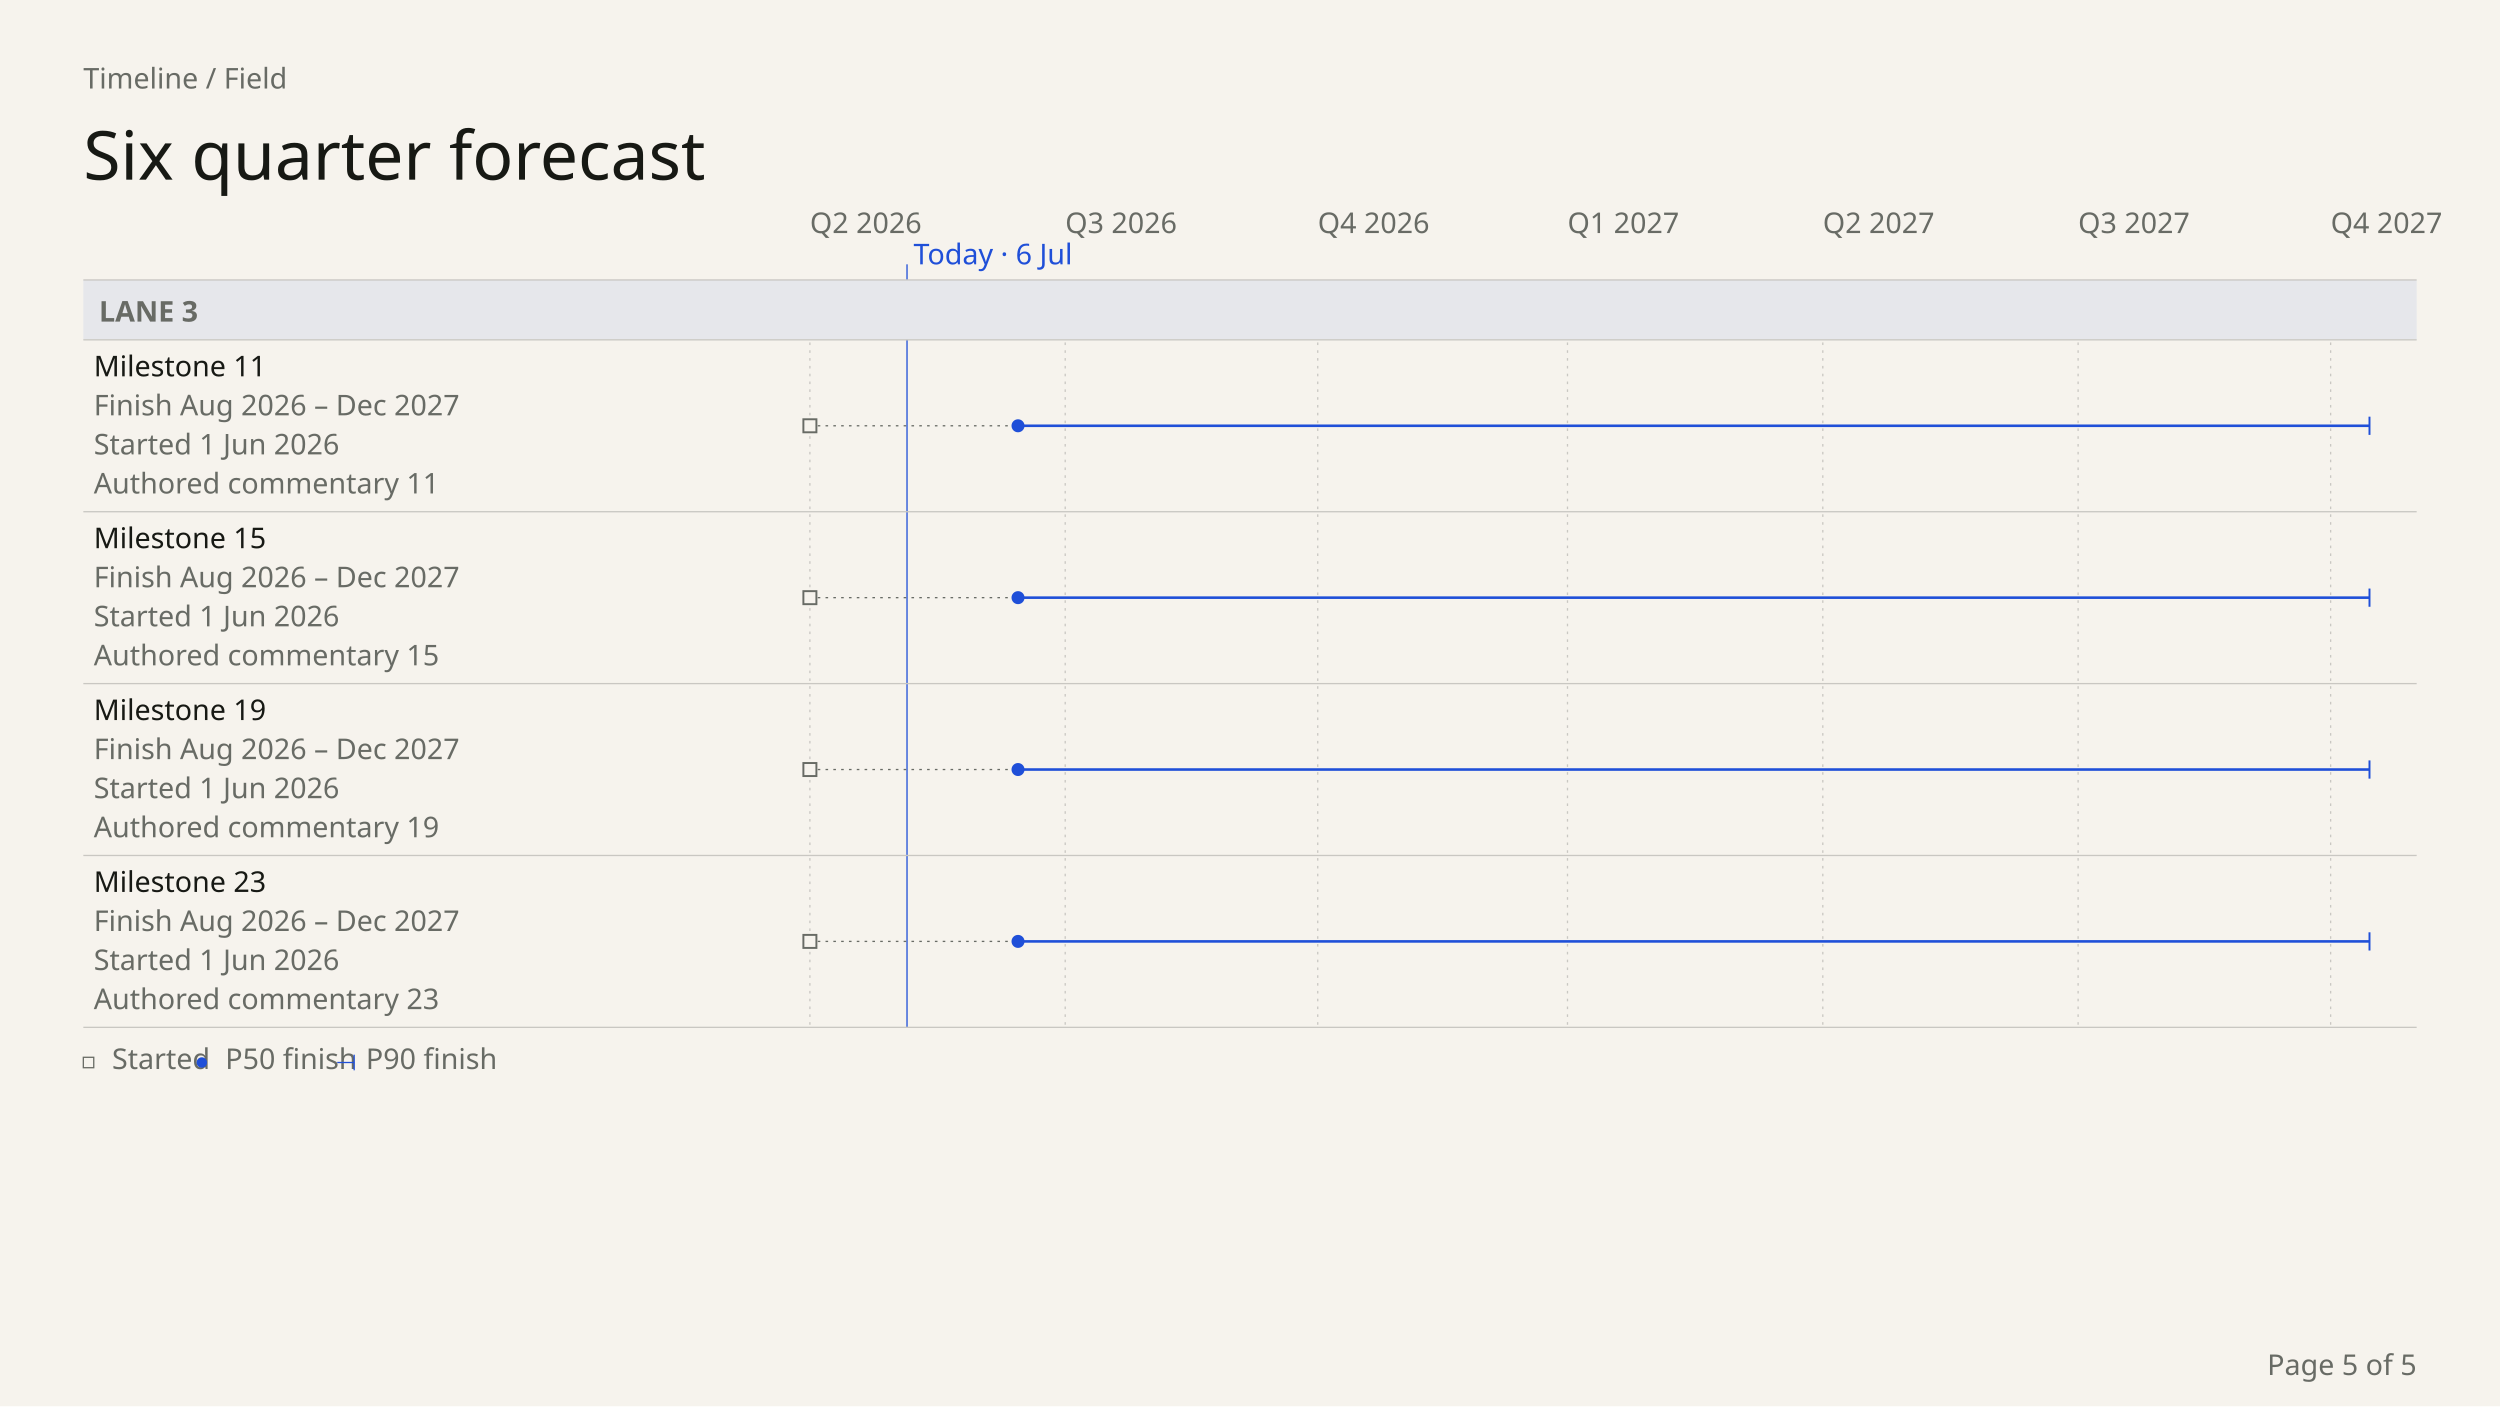
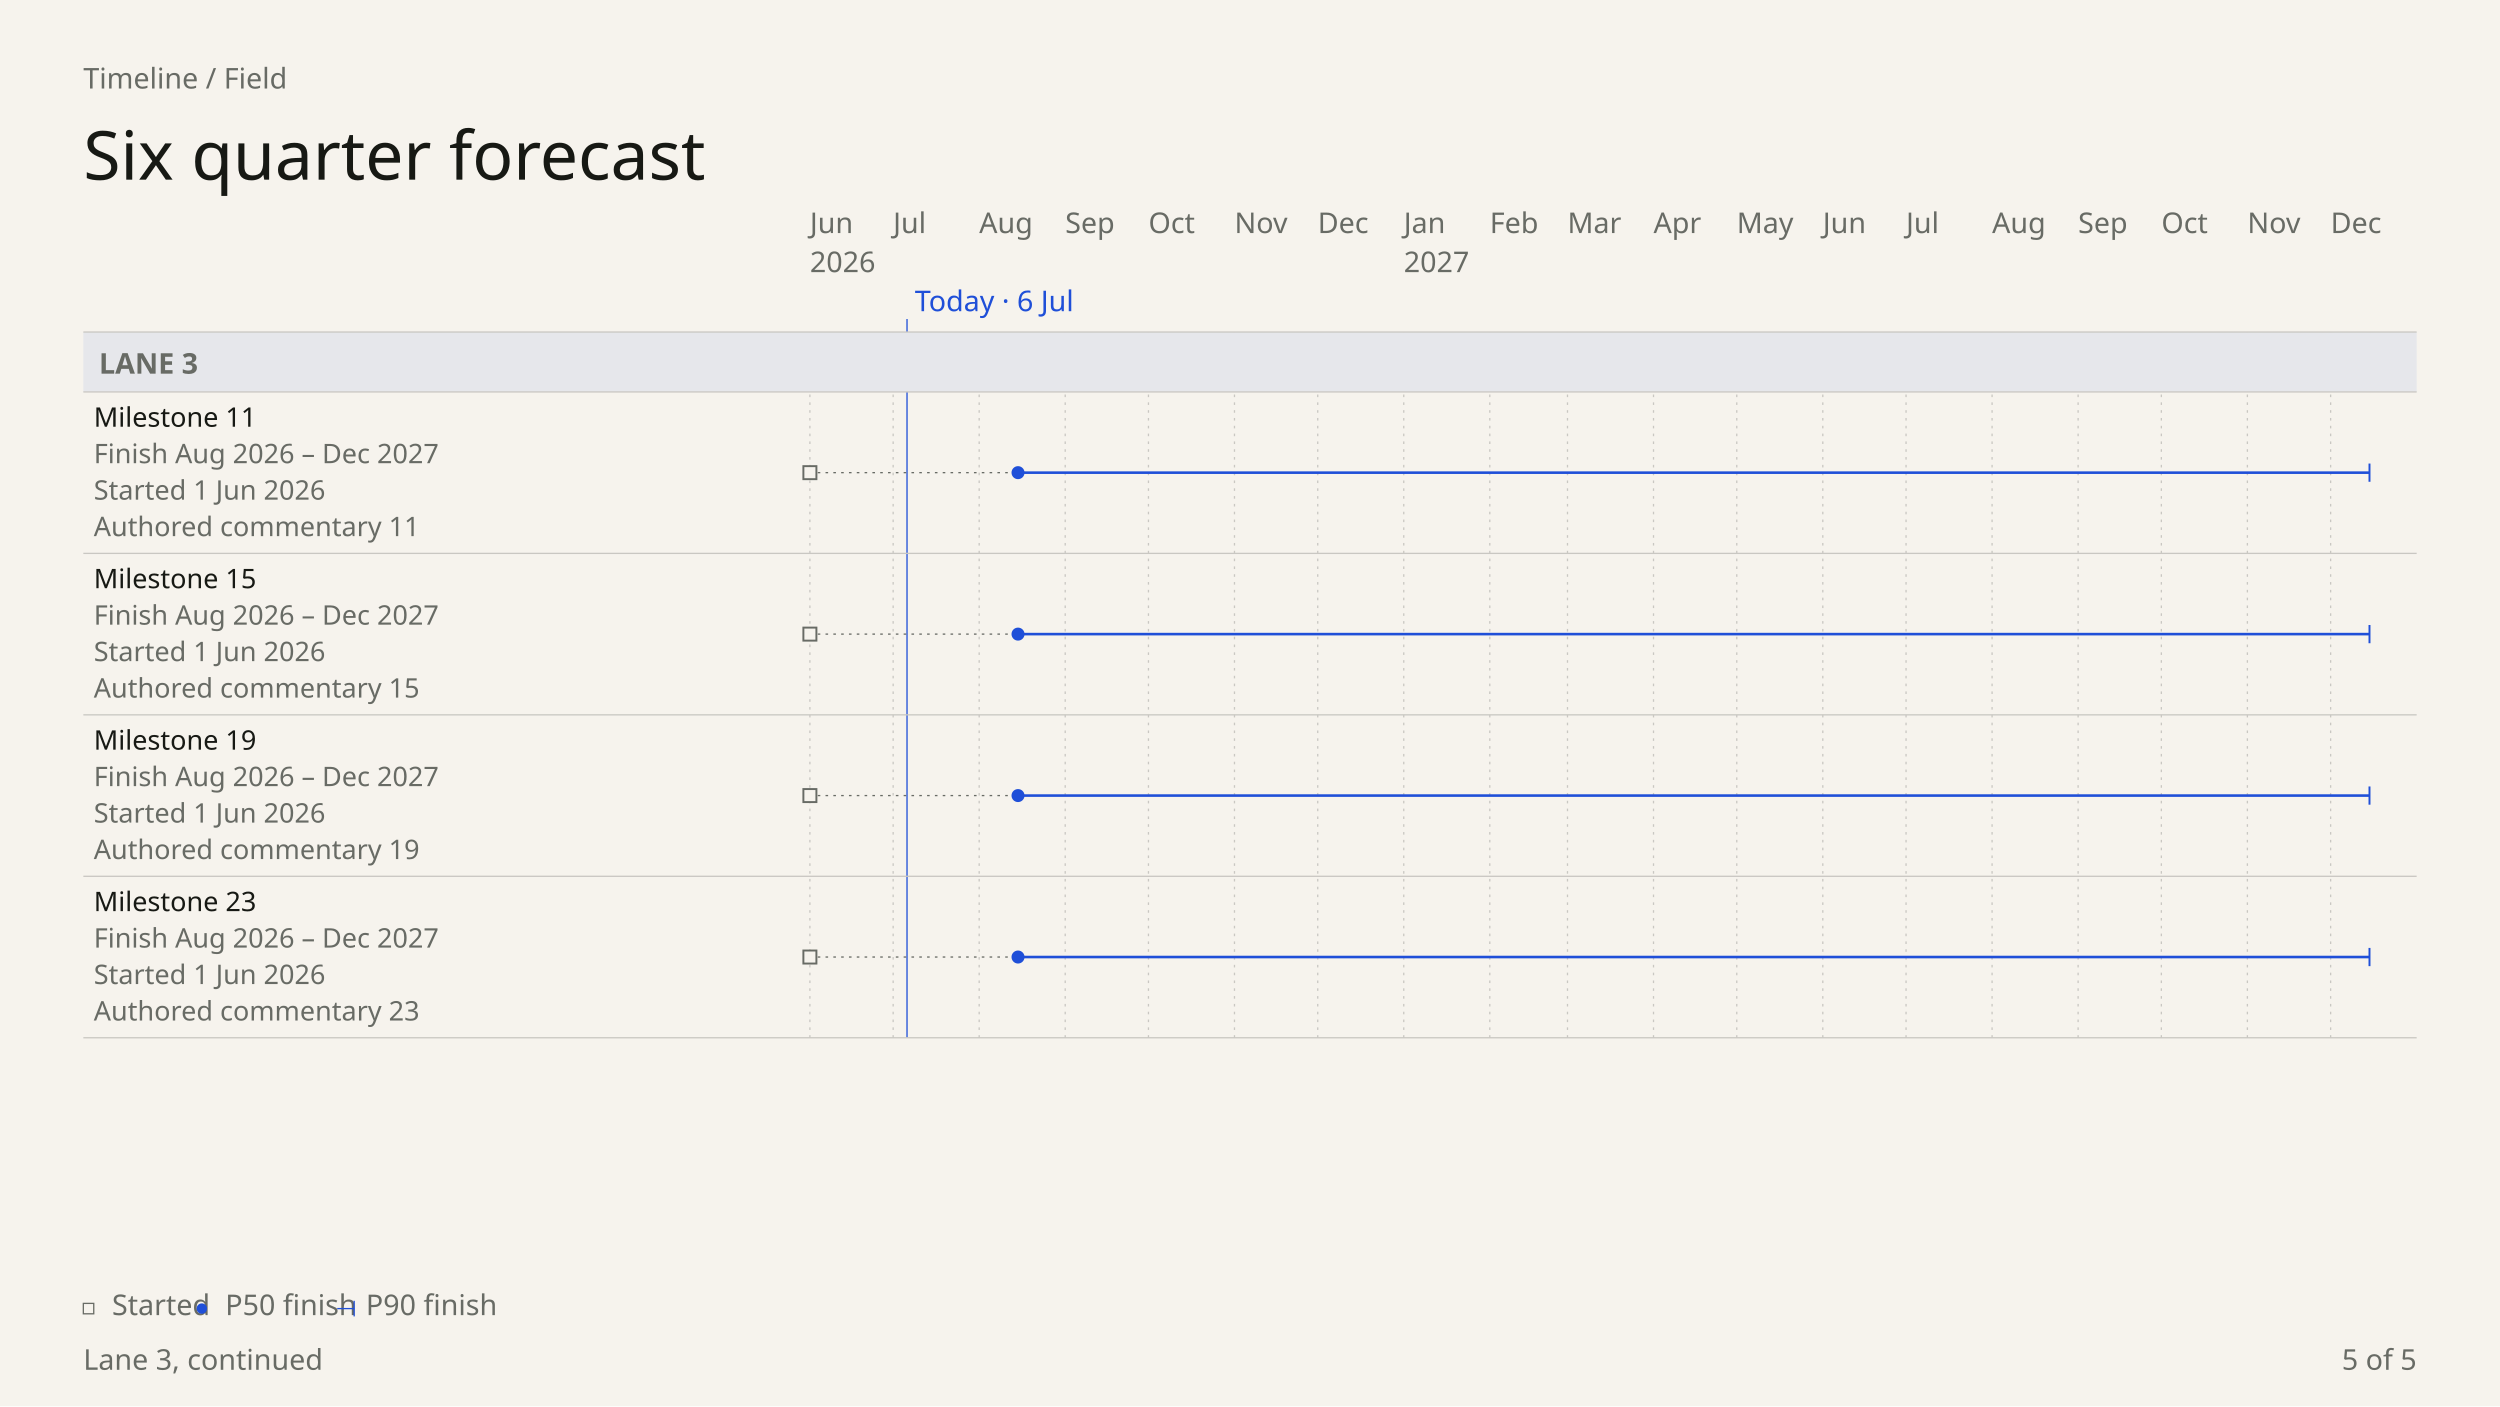
- <svg xmlns="http://www.w3.org/2000/svg" data-field="timeline" data-direction="field" data-intent="presentation" data-field-palette="ocean" data-font="Chapter" data-font-floor="22" data-min-readable-scale="1" data-copy-field="complete" data-domain-lo="20605" data-domain-hi="21184" width="1920" height="1080" viewBox="0 0 1920 1080" font-family="DM Sans">
+ <svg xmlns="http://www.w3.org/2000/svg" data-field="timeline" data-direction="field" data-body-top="255" data-body-bottom="976" data-content-bottom="797" data-scale="0.94" data-intent="presentation" data-field-palette="ocean" data-font="Chapter" data-font-floor="22" data-min-readable-scale="1" data-copy-field="complete" data-domain-lo="20605" data-domain-hi="21184" width="1920" height="1080" viewBox="0 0 1920 1080" font-family="DM Sans">
  <rect x="0" y="0" width="1920" height="1080" fill="#F6F3ED" />
  <text x="64" y="68" font-size="22" fill="#686B65">Timeline / Field</text>
  <text x="64" y="138" font-size="52" fill="#171914" font-family="Instrument Serif" font-weight="400">Six quarter forecast</text>
-   <text x="622" y="179" font-size="22" fill="#686B65">Q2 2026</text>
-   <line stroke-dasharray="2 4" x1="622" y1="215" x2="622" y2="789" stroke="#c9c7c2" stroke-width="1" />
-   <text x="818.08" y="179" font-size="22" fill="#686B65">Q3 2026</text>
-   <line stroke-dasharray="2 4" x1="818.08" y1="215" x2="818.08" y2="789" stroke="#c9c7c2" stroke-width="1" />
-   <text x="1012.02" y="179" font-size="22" fill="#686B65">Q4 2026</text>
-   <line stroke-dasharray="2 4" x1="1012.02" y1="215" x2="1012.02" y2="789" stroke="#c9c7c2" stroke-width="1" />
-   <text x="1203.83" y="179" font-size="22" fill="#686B65">Q1 2027</text>
-   <line stroke-dasharray="2 4" x1="1203.83" y1="215" x2="1203.83" y2="789" stroke="#c9c7c2" stroke-width="1" />
-   <text x="1399.91" y="179" font-size="22" fill="#686B65">Q2 2027</text>
-   <line stroke-dasharray="2 4" x1="1399.91" y1="215" x2="1399.91" y2="789" stroke="#c9c7c2" stroke-width="1" />
-   <text x="1595.99" y="179" font-size="22" fill="#686B65">Q3 2027</text>
-   <line stroke-dasharray="2 4" x1="1595.99" y1="215" x2="1595.99" y2="789" stroke="#c9c7c2" stroke-width="1" />
-   <text x="1789.93" y="179" font-size="22" fill="#686B65">Q4 2027</text>
-   <line stroke-dasharray="2 4" x1="1789.93" y1="215" x2="1789.93" y2="789" stroke="#c9c7c2" stroke-width="1" />
-   <line data-today="" x1="696.59" y1="203" x2="696.59" y2="789" stroke="#1F4FD8" stroke-width="1" />
-   <text x="701.59" y="203" font-size="22" fill="#1F4FD8">Today · 6 Jul</text>
-   <rect data-lane="Lane 3" x="64" y="215" width="1792" height="46" fill="#e6e7eb" />
-   <line x1="64" y1="215" x2="1856" y2="215" stroke="#c9c7c2" stroke-width="1" />
-   <line x1="64" y1="261" x2="1856" y2="261" stroke="#c9c7c2" stroke-width="1" />
-   <text x="76" y="247" font-size="22" fill="#686B65" font-family="DM Sans" font-weight="600">LANE 3</text>
-   <g data-field-item="lane 3|milestone 11" data-field-timing="forecast" data-field-state="forecast" data-field-p50-day="2026-08-15" data-field-p90-day="2027-12-15" data-field-started-day="2026-06-01" data-source-line="13">
-     <rect stroke="none" x="64" y="261" width="1792" height="132" fill="transparent" />
-     <text x="72" y="289" font-size="22" fill="#171914" font-family="DM Sans" font-weight="500" pointer-events="none">Milestone 11</text>
-     <text x="72" y="319" font-size="22" fill="#686B65" font-family="DM Sans" font-weight="400" pointer-events="none">Finish Aug 2026 – Dec 2027</text>
-     <text x="72" y="349" font-size="22" fill="#686B65" font-family="DM Sans" font-weight="400" pointer-events="none">Started 1 Jun 2026</text>
-     <text x="72" y="379" font-size="22" fill="#686B65" font-family="DM Sans" font-weight="400" pointer-events="none" data-field-note="" aria-label="Note: Authored commentary 11">Authored commentary 11</text>
+   <text x="622" y="179" font-size="22" fill="#686B65" data-axis="tick">Jun</text>
+   <text x="622" y="209" font-size="22" fill="#686B65" data-axis="year">2026</text>
+   <line stroke-dasharray="2 4" x1="622" y1="255" x2="622" y2="797" stroke="#c9c7c2" stroke-width="1" />
+   <text x="685.94" y="179" font-size="22" fill="#686B65" data-axis="tick">Jul</text>
+   <line stroke-dasharray="2 4" x1="685.94" y1="255" x2="685.94" y2="797" stroke="#c9c7c2" stroke-width="1" />
+   <text x="752.01" y="179" font-size="22" fill="#686B65" data-axis="tick">Aug</text>
+   <line stroke-dasharray="2 4" x1="752.01" y1="255" x2="752.01" y2="797" stroke="#c9c7c2" stroke-width="1" />
+   <text x="818.08" y="179" font-size="22" fill="#686B65" data-axis="tick">Sep</text>
+   <line stroke-dasharray="2 4" x1="818.08" y1="255" x2="818.08" y2="797" stroke="#c9c7c2" stroke-width="1" />
+   <text x="882.01" y="179" font-size="22" fill="#686B65" data-axis="tick">Oct</text>
+   <line stroke-dasharray="2 4" x1="882.01" y1="255" x2="882.01" y2="797" stroke="#c9c7c2" stroke-width="1" />
+   <text x="948.08" y="179" font-size="22" fill="#686B65" data-axis="tick">Nov</text>
+   <line stroke-dasharray="2 4" x1="948.08" y1="255" x2="948.08" y2="797" stroke="#c9c7c2" stroke-width="1" />
+   <text x="1012.02" y="179" font-size="22" fill="#686B65" data-axis="tick">Dec</text>
+   <line stroke-dasharray="2 4" x1="1012.02" y1="255" x2="1012.02" y2="797" stroke="#c9c7c2" stroke-width="1" />
+   <text x="1078.09" y="179" font-size="22" fill="#686B65" data-axis="tick">Jan</text>
+   <text x="1078.09" y="209" font-size="22" fill="#686B65" data-axis="year">2027</text>
+   <line stroke-dasharray="2 4" x1="1078.09" y1="255" x2="1078.09" y2="797" stroke="#c9c7c2" stroke-width="1" />
+   <text x="1144.16" y="179" font-size="22" fill="#686B65" data-axis="tick">Feb</text>
+   <line stroke-dasharray="2 4" x1="1144.16" y1="255" x2="1144.16" y2="797" stroke="#c9c7c2" stroke-width="1" />
+   <text x="1203.83" y="179" font-size="22" fill="#686B65" data-axis="tick">Mar</text>
+   <line stroke-dasharray="2 4" x1="1203.83" y1="255" x2="1203.83" y2="797" stroke="#c9c7c2" stroke-width="1" />
+   <text x="1269.9" y="179" font-size="22" fill="#686B65" data-axis="tick">Apr</text>
+   <line stroke-dasharray="2 4" x1="1269.9" y1="255" x2="1269.9" y2="797" stroke="#c9c7c2" stroke-width="1" />
+   <text x="1333.84" y="179" font-size="22" fill="#686B65" data-axis="tick">May</text>
+   <line stroke-dasharray="2 4" x1="1333.84" y1="255" x2="1333.84" y2="797" stroke="#c9c7c2" stroke-width="1" />
+   <text x="1399.91" y="179" font-size="22" fill="#686B65" data-axis="tick">Jun</text>
+   <line stroke-dasharray="2 4" x1="1399.91" y1="255" x2="1399.91" y2="797" stroke="#c9c7c2" stroke-width="1" />
+   <text x="1463.85" y="179" font-size="22" fill="#686B65" data-axis="tick">Jul</text>
+   <line stroke-dasharray="2 4" x1="1463.85" y1="255" x2="1463.85" y2="797" stroke="#c9c7c2" stroke-width="1" />
+   <text x="1529.92" y="179" font-size="22" fill="#686B65" data-axis="tick">Aug</text>
+   <line stroke-dasharray="2 4" x1="1529.92" y1="255" x2="1529.92" y2="797" stroke="#c9c7c2" stroke-width="1" />
+   <text x="1595.99" y="179" font-size="22" fill="#686B65" data-axis="tick">Sep</text>
+   <line stroke-dasharray="2 4" x1="1595.99" y1="255" x2="1595.99" y2="797" stroke="#c9c7c2" stroke-width="1" />
+   <text x="1659.92" y="179" font-size="22" fill="#686B65" data-axis="tick">Oct</text>
+   <line stroke-dasharray="2 4" x1="1659.92" y1="255" x2="1659.92" y2="797" stroke="#c9c7c2" stroke-width="1" />
+   <text x="1725.99" y="179" font-size="22" fill="#686B65" data-axis="tick">Nov</text>
+   <line stroke-dasharray="2 4" x1="1725.99" y1="255" x2="1725.99" y2="797" stroke="#c9c7c2" stroke-width="1" />
+   <text x="1789.93" y="179" font-size="22" fill="#686B65" data-axis="tick">Dec</text>
+   <line stroke-dasharray="2 4" x1="1789.93" y1="255" x2="1789.93" y2="797" stroke="#c9c7c2" stroke-width="1" />
+   <line data-today="" x1="696.59" y1="245" x2="696.59" y2="797" stroke="#1F4FD8" stroke-width="1" />
+   <text x="702.59" y="239" font-size="22" fill="#1F4FD8" data-axis="today">Today · 6 Jul</text>
+   <rect data-lane="Lane 3" x="64" y="255" width="1792" height="46" fill="#e6e7eb" />
+   <line x1="64" y1="255" x2="1856" y2="255" stroke="#c9c7c2" stroke-width="1" />
+   <line x1="64" y1="301" x2="1856" y2="301" stroke="#c9c7c2" stroke-width="1" />
+   <text x="76" y="287" font-size="22" fill="#686B65" font-family="DM Sans" font-weight="600">LANE 3</text>
+   <g data-field-item="lane 3|milestone 11" data-field-timing="forecast" data-field-state="forecast" data-field-p50-day="2026-08-15" data-field-p90-day="2027-12-15" data-field-started-day="2026-06-01" data-source-line="13" data-source-index="20">
+     <rect stroke="none" x="64" y="301" width="1792" height="124" fill="transparent" />
+     <text x="72" y="327.75" font-size="20.75" fill="#171914" font-family="DM Sans" font-weight="500" pointer-events="none">Milestone 11</text>
+     <text x="72" y="355.75" font-size="20.75" fill="#686B65" font-family="DM Sans" font-weight="400" pointer-events="none">Finish Aug 2026 – Dec 2027</text>
+     <text x="72" y="383.75" font-size="20.75" fill="#686B65" font-family="DM Sans" font-weight="400" pointer-events="none">Started 1 Jun 2026</text>
+     <text x="72" y="411.75" font-size="20.75" fill="#686B65" font-family="DM Sans" font-weight="400" pointer-events="none" data-field-note="" aria-label="Note: Authored commentary 11">Authored commentary 11</text>
    <g pointer-events="none">
-       <line data-ms="start-span" stroke-dasharray="2 4" x1="622" y1="327" x2="781.84" y2="327" stroke="#686B65" stroke-width="1" />
-       <rect stroke="#686B65" stroke-width="1.5" data-ms="started" aria-label="Started 1 Jun 2026" x="617" y="322" width="10" height="10" fill="#F6F3ED" />
-       <line data-ms="whisker" stroke-width="2" width="1037.92" x1="781.84" y1="327" x2="1819.77" y2="327" stroke="#1F4FD8" />
-       <line data-ms="p90" stroke-width="1.5" x1="1819.77" y1="320" x2="1819.77" y2="334" stroke="#1F4FD8" />
-       <circle data-ms="p50" data-mskey="lane 3|milestone 11" cx="781.84" cy="327" r="5" fill="#1F4FD8" />
+       <line data-ms="start-span" stroke-dasharray="2 4" x1="622" y1="363" x2="781.84" y2="363" stroke="#686B65" stroke-width="1" />
+       <rect stroke="#686B65" stroke-width="1.5" data-ms="started" aria-label="Started 1 Jun 2026" x="617" y="358" width="10" height="10" fill="#F6F3ED" />
+       <line data-ms="whisker" stroke-width="2" width="1037.92" x1="781.84" y1="363" x2="1819.77" y2="363" stroke="#1F4FD8" />
+       <line data-ms="p90" stroke-width="1.5" x1="1819.77" y1="356" x2="1819.77" y2="370" stroke="#1F4FD8" />
+       <circle data-ms="p50" data-mskey="lane 3|milestone 11" cx="781.84" cy="363" r="5" fill="#1F4FD8" />
    </g>
-     <line x1="64" y1="393" x2="1856" y2="393" stroke="#c9c7c2" stroke-width="1" />
+     <line x1="64" y1="425" x2="1856" y2="425" stroke="#c9c7c2" stroke-width="1" />
  </g>
-   <g data-field-item="lane 3|milestone 15" data-field-timing="forecast" data-field-state="forecast" data-field-p50-day="2026-08-15" data-field-p90-day="2027-12-15" data-field-started-day="2026-06-01" data-source-line="17">
-     <rect stroke="none" x="64" y="393" width="1792" height="132" fill="transparent" />
-     <text x="72" y="421" font-size="22" fill="#171914" font-family="DM Sans" font-weight="500" pointer-events="none">Milestone 15</text>
-     <text x="72" y="451" font-size="22" fill="#686B65" font-family="DM Sans" font-weight="400" pointer-events="none">Finish Aug 2026 – Dec 2027</text>
-     <text x="72" y="481" font-size="22" fill="#686B65" font-family="DM Sans" font-weight="400" pointer-events="none">Started 1 Jun 2026</text>
-     <text x="72" y="511" font-size="22" fill="#686B65" font-family="DM Sans" font-weight="400" pointer-events="none" data-field-note="" aria-label="Note: Authored commentary 15">Authored commentary 15</text>
+   <g data-field-item="lane 3|milestone 15" data-field-timing="forecast" data-field-state="forecast" data-field-p50-day="2026-08-15" data-field-p90-day="2027-12-15" data-field-started-day="2026-06-01" data-source-line="17" data-source-index="21">
+     <rect stroke="none" x="64" y="425" width="1792" height="124" fill="transparent" />
+     <text x="72" y="451.75" font-size="20.75" fill="#171914" font-family="DM Sans" font-weight="500" pointer-events="none">Milestone 15</text>
+     <text x="72" y="479.75" font-size="20.75" fill="#686B65" font-family="DM Sans" font-weight="400" pointer-events="none">Finish Aug 2026 – Dec 2027</text>
+     <text x="72" y="507.75" font-size="20.75" fill="#686B65" font-family="DM Sans" font-weight="400" pointer-events="none">Started 1 Jun 2026</text>
+     <text x="72" y="535.75" font-size="20.75" fill="#686B65" font-family="DM Sans" font-weight="400" pointer-events="none" data-field-note="" aria-label="Note: Authored commentary 15">Authored commentary 15</text>
    <g pointer-events="none">
-       <line data-ms="start-span" stroke-dasharray="2 4" x1="622" y1="459" x2="781.84" y2="459" stroke="#686B65" stroke-width="1" />
-       <rect stroke="#686B65" stroke-width="1.5" data-ms="started" aria-label="Started 1 Jun 2026" x="617" y="454" width="10" height="10" fill="#F6F3ED" />
-       <line data-ms="whisker" stroke-width="2" width="1037.92" x1="781.84" y1="459" x2="1819.77" y2="459" stroke="#1F4FD8" />
-       <line data-ms="p90" stroke-width="1.5" x1="1819.77" y1="452" x2="1819.77" y2="466" stroke="#1F4FD8" />
-       <circle data-ms="p50" data-mskey="lane 3|milestone 15" cx="781.84" cy="459" r="5" fill="#1F4FD8" />
+       <line data-ms="start-span" stroke-dasharray="2 4" x1="622" y1="487" x2="781.84" y2="487" stroke="#686B65" stroke-width="1" />
+       <rect stroke="#686B65" stroke-width="1.5" data-ms="started" aria-label="Started 1 Jun 2026" x="617" y="482" width="10" height="10" fill="#F6F3ED" />
+       <line data-ms="whisker" stroke-width="2" width="1037.92" x1="781.84" y1="487" x2="1819.77" y2="487" stroke="#1F4FD8" />
+       <line data-ms="p90" stroke-width="1.5" x1="1819.77" y1="480" x2="1819.77" y2="494" stroke="#1F4FD8" />
+       <circle data-ms="p50" data-mskey="lane 3|milestone 15" cx="781.84" cy="487" r="5" fill="#1F4FD8" />
    </g>
-     <line x1="64" y1="525" x2="1856" y2="525" stroke="#c9c7c2" stroke-width="1" />
+     <line x1="64" y1="549" x2="1856" y2="549" stroke="#c9c7c2" stroke-width="1" />
  </g>
-   <g data-field-item="lane 3|milestone 19" data-field-timing="forecast" data-field-state="forecast" data-field-p50-day="2026-08-15" data-field-p90-day="2027-12-15" data-field-started-day="2026-06-01" data-source-line="21">
-     <rect stroke="none" x="64" y="525" width="1792" height="132" fill="transparent" />
-     <text x="72" y="553" font-size="22" fill="#171914" font-family="DM Sans" font-weight="500" pointer-events="none">Milestone 19</text>
-     <text x="72" y="583" font-size="22" fill="#686B65" font-family="DM Sans" font-weight="400" pointer-events="none">Finish Aug 2026 – Dec 2027</text>
-     <text x="72" y="613" font-size="22" fill="#686B65" font-family="DM Sans" font-weight="400" pointer-events="none">Started 1 Jun 2026</text>
-     <text x="72" y="643" font-size="22" fill="#686B65" font-family="DM Sans" font-weight="400" pointer-events="none" data-field-note="" aria-label="Note: Authored commentary 19">Authored commentary 19</text>
+   <g data-field-item="lane 3|milestone 19" data-field-timing="forecast" data-field-state="forecast" data-field-p50-day="2026-08-15" data-field-p90-day="2027-12-15" data-field-started-day="2026-06-01" data-source-line="21" data-source-index="22">
+     <rect stroke="none" x="64" y="549" width="1792" height="124" fill="transparent" />
+     <text x="72" y="575.75" font-size="20.75" fill="#171914" font-family="DM Sans" font-weight="500" pointer-events="none">Milestone 19</text>
+     <text x="72" y="603.75" font-size="20.75" fill="#686B65" font-family="DM Sans" font-weight="400" pointer-events="none">Finish Aug 2026 – Dec 2027</text>
+     <text x="72" y="631.75" font-size="20.75" fill="#686B65" font-family="DM Sans" font-weight="400" pointer-events="none">Started 1 Jun 2026</text>
+     <text x="72" y="659.75" font-size="20.75" fill="#686B65" font-family="DM Sans" font-weight="400" pointer-events="none" data-field-note="" aria-label="Note: Authored commentary 19">Authored commentary 19</text>
    <g pointer-events="none">
-       <line data-ms="start-span" stroke-dasharray="2 4" x1="622" y1="591" x2="781.84" y2="591" stroke="#686B65" stroke-width="1" />
-       <rect stroke="#686B65" stroke-width="1.5" data-ms="started" aria-label="Started 1 Jun 2026" x="617" y="586" width="10" height="10" fill="#F6F3ED" />
-       <line data-ms="whisker" stroke-width="2" width="1037.92" x1="781.84" y1="591" x2="1819.77" y2="591" stroke="#1F4FD8" />
-       <line data-ms="p90" stroke-width="1.5" x1="1819.77" y1="584" x2="1819.77" y2="598" stroke="#1F4FD8" />
-       <circle data-ms="p50" data-mskey="lane 3|milestone 19" cx="781.84" cy="591" r="5" fill="#1F4FD8" />
+       <line data-ms="start-span" stroke-dasharray="2 4" x1="622" y1="611" x2="781.84" y2="611" stroke="#686B65" stroke-width="1" />
+       <rect stroke="#686B65" stroke-width="1.5" data-ms="started" aria-label="Started 1 Jun 2026" x="617" y="606" width="10" height="10" fill="#F6F3ED" />
+       <line data-ms="whisker" stroke-width="2" width="1037.92" x1="781.84" y1="611" x2="1819.77" y2="611" stroke="#1F4FD8" />
+       <line data-ms="p90" stroke-width="1.5" x1="1819.77" y1="604" x2="1819.77" y2="618" stroke="#1F4FD8" />
+       <circle data-ms="p50" data-mskey="lane 3|milestone 19" cx="781.84" cy="611" r="5" fill="#1F4FD8" />
    </g>
-     <line x1="64" y1="657" x2="1856" y2="657" stroke="#c9c7c2" stroke-width="1" />
+     <line x1="64" y1="673" x2="1856" y2="673" stroke="#c9c7c2" stroke-width="1" />
  </g>
-   <g data-field-item="lane 3|milestone 23" data-field-timing="forecast" data-field-state="forecast" data-field-p50-day="2026-08-15" data-field-p90-day="2027-12-15" data-field-started-day="2026-06-01" data-source-line="25">
-     <rect stroke="none" x="64" y="657" width="1792" height="132" fill="transparent" />
-     <text x="72" y="685" font-size="22" fill="#171914" font-family="DM Sans" font-weight="500" pointer-events="none">Milestone 23</text>
-     <text x="72" y="715" font-size="22" fill="#686B65" font-family="DM Sans" font-weight="400" pointer-events="none">Finish Aug 2026 – Dec 2027</text>
-     <text x="72" y="745" font-size="22" fill="#686B65" font-family="DM Sans" font-weight="400" pointer-events="none">Started 1 Jun 2026</text>
-     <text x="72" y="775" font-size="22" fill="#686B65" font-family="DM Sans" font-weight="400" pointer-events="none" data-field-note="" aria-label="Note: Authored commentary 23">Authored commentary 23</text>
+   <g data-field-item="lane 3|milestone 23" data-field-timing="forecast" data-field-state="forecast" data-field-p50-day="2026-08-15" data-field-p90-day="2027-12-15" data-field-started-day="2026-06-01" data-source-line="25" data-source-index="23">
+     <rect stroke="none" x="64" y="673" width="1792" height="124" fill="transparent" />
+     <text x="72" y="699.75" font-size="20.75" fill="#171914" font-family="DM Sans" font-weight="500" pointer-events="none">Milestone 23</text>
+     <text x="72" y="727.75" font-size="20.75" fill="#686B65" font-family="DM Sans" font-weight="400" pointer-events="none">Finish Aug 2026 – Dec 2027</text>
+     <text x="72" y="755.75" font-size="20.75" fill="#686B65" font-family="DM Sans" font-weight="400" pointer-events="none">Started 1 Jun 2026</text>
+     <text x="72" y="783.75" font-size="20.75" fill="#686B65" font-family="DM Sans" font-weight="400" pointer-events="none" data-field-note="" aria-label="Note: Authored commentary 23">Authored commentary 23</text>
    <g pointer-events="none">
-       <line data-ms="start-span" stroke-dasharray="2 4" x1="622" y1="723" x2="781.84" y2="723" stroke="#686B65" stroke-width="1" />
-       <rect stroke="#686B65" stroke-width="1.5" data-ms="started" aria-label="Started 1 Jun 2026" x="617" y="718" width="10" height="10" fill="#F6F3ED" />
-       <line data-ms="whisker" stroke-width="2" width="1037.92" x1="781.84" y1="723" x2="1819.77" y2="723" stroke="#1F4FD8" />
-       <line data-ms="p90" stroke-width="1.5" x1="1819.77" y1="716" x2="1819.77" y2="730" stroke="#1F4FD8" />
-       <circle data-ms="p50" data-mskey="lane 3|milestone 23" cx="781.84" cy="723" r="5" fill="#1F4FD8" />
+       <line data-ms="start-span" stroke-dasharray="2 4" x1="622" y1="735" x2="781.84" y2="735" stroke="#686B65" stroke-width="1" />
+       <rect stroke="#686B65" stroke-width="1.5" data-ms="started" aria-label="Started 1 Jun 2026" x="617" y="730" width="10" height="10" fill="#F6F3ED" />
+       <line data-ms="whisker" stroke-width="2" width="1037.92" x1="781.84" y1="735" x2="1819.77" y2="735" stroke="#1F4FD8" />
+       <line data-ms="p90" stroke-width="1.5" x1="1819.77" y1="728" x2="1819.77" y2="742" stroke="#1F4FD8" />
+       <circle data-ms="p50" data-mskey="lane 3|milestone 23" cx="781.84" cy="735" r="5" fill="#1F4FD8" />
    </g>
-     <line x1="64" y1="789" x2="1856" y2="789" stroke="#c9c7c2" stroke-width="1" />
+     <line x1="64" y1="797" x2="1856" y2="797" stroke="#c9c7c2" stroke-width="1" />
  </g>
-   <rect stroke="#686B65" x="64" y="812" width="8" height="8" fill="#F6F3ED" />
-   <text x="86" y="821" font-size="22" fill="#686B65">Started</text>
-   <circle cx="155" cy="816" r="4" fill="#1F4FD8" />
-   <text x="173" y="821" font-size="22" fill="#686B65">P50 finish</text>
-   <line x1="259" y1="816" x2="272" y2="816" stroke="#1F4FD8" stroke-width="1" />
-   <line x1="272" y1="810" x2="272" y2="822" stroke="#1F4FD8" stroke-width="1" />
-   <text x="281" y="821" font-size="22" fill="#686B65">P90 finish</text>
-   <text x="1856" y="1056" font-size="22" fill="#686B65" text-anchor="end">Page 5 of 5</text>
+   <rect stroke="#686B65" x="64" y="1001" width="8" height="8" fill="#F6F3ED" />
+   <text x="86" y="1010" font-size="22" fill="#686B65">Started</text>
+   <circle cx="155" cy="1005" r="4" fill="#1F4FD8" />
+   <text x="173" y="1010" font-size="22" fill="#686B65">P50 finish</text>
+   <line x1="259" y1="1005" x2="272" y2="1005" stroke="#1F4FD8" stroke-width="1" />
+   <line x1="272" y1="999" x2="272" y2="1011" stroke="#1F4FD8" stroke-width="1" />
+   <text x="281" y="1010" font-size="22" fill="#686B65">P90 finish</text>
+   <text x="64" y="1052" font-size="22" fill="#686B65" data-axis="scope">Lane 3, continued</text>
+   <text x="1856" y="1052" font-size="22" fill="#686B65" text-anchor="end">5 of 5</text>
</svg>
